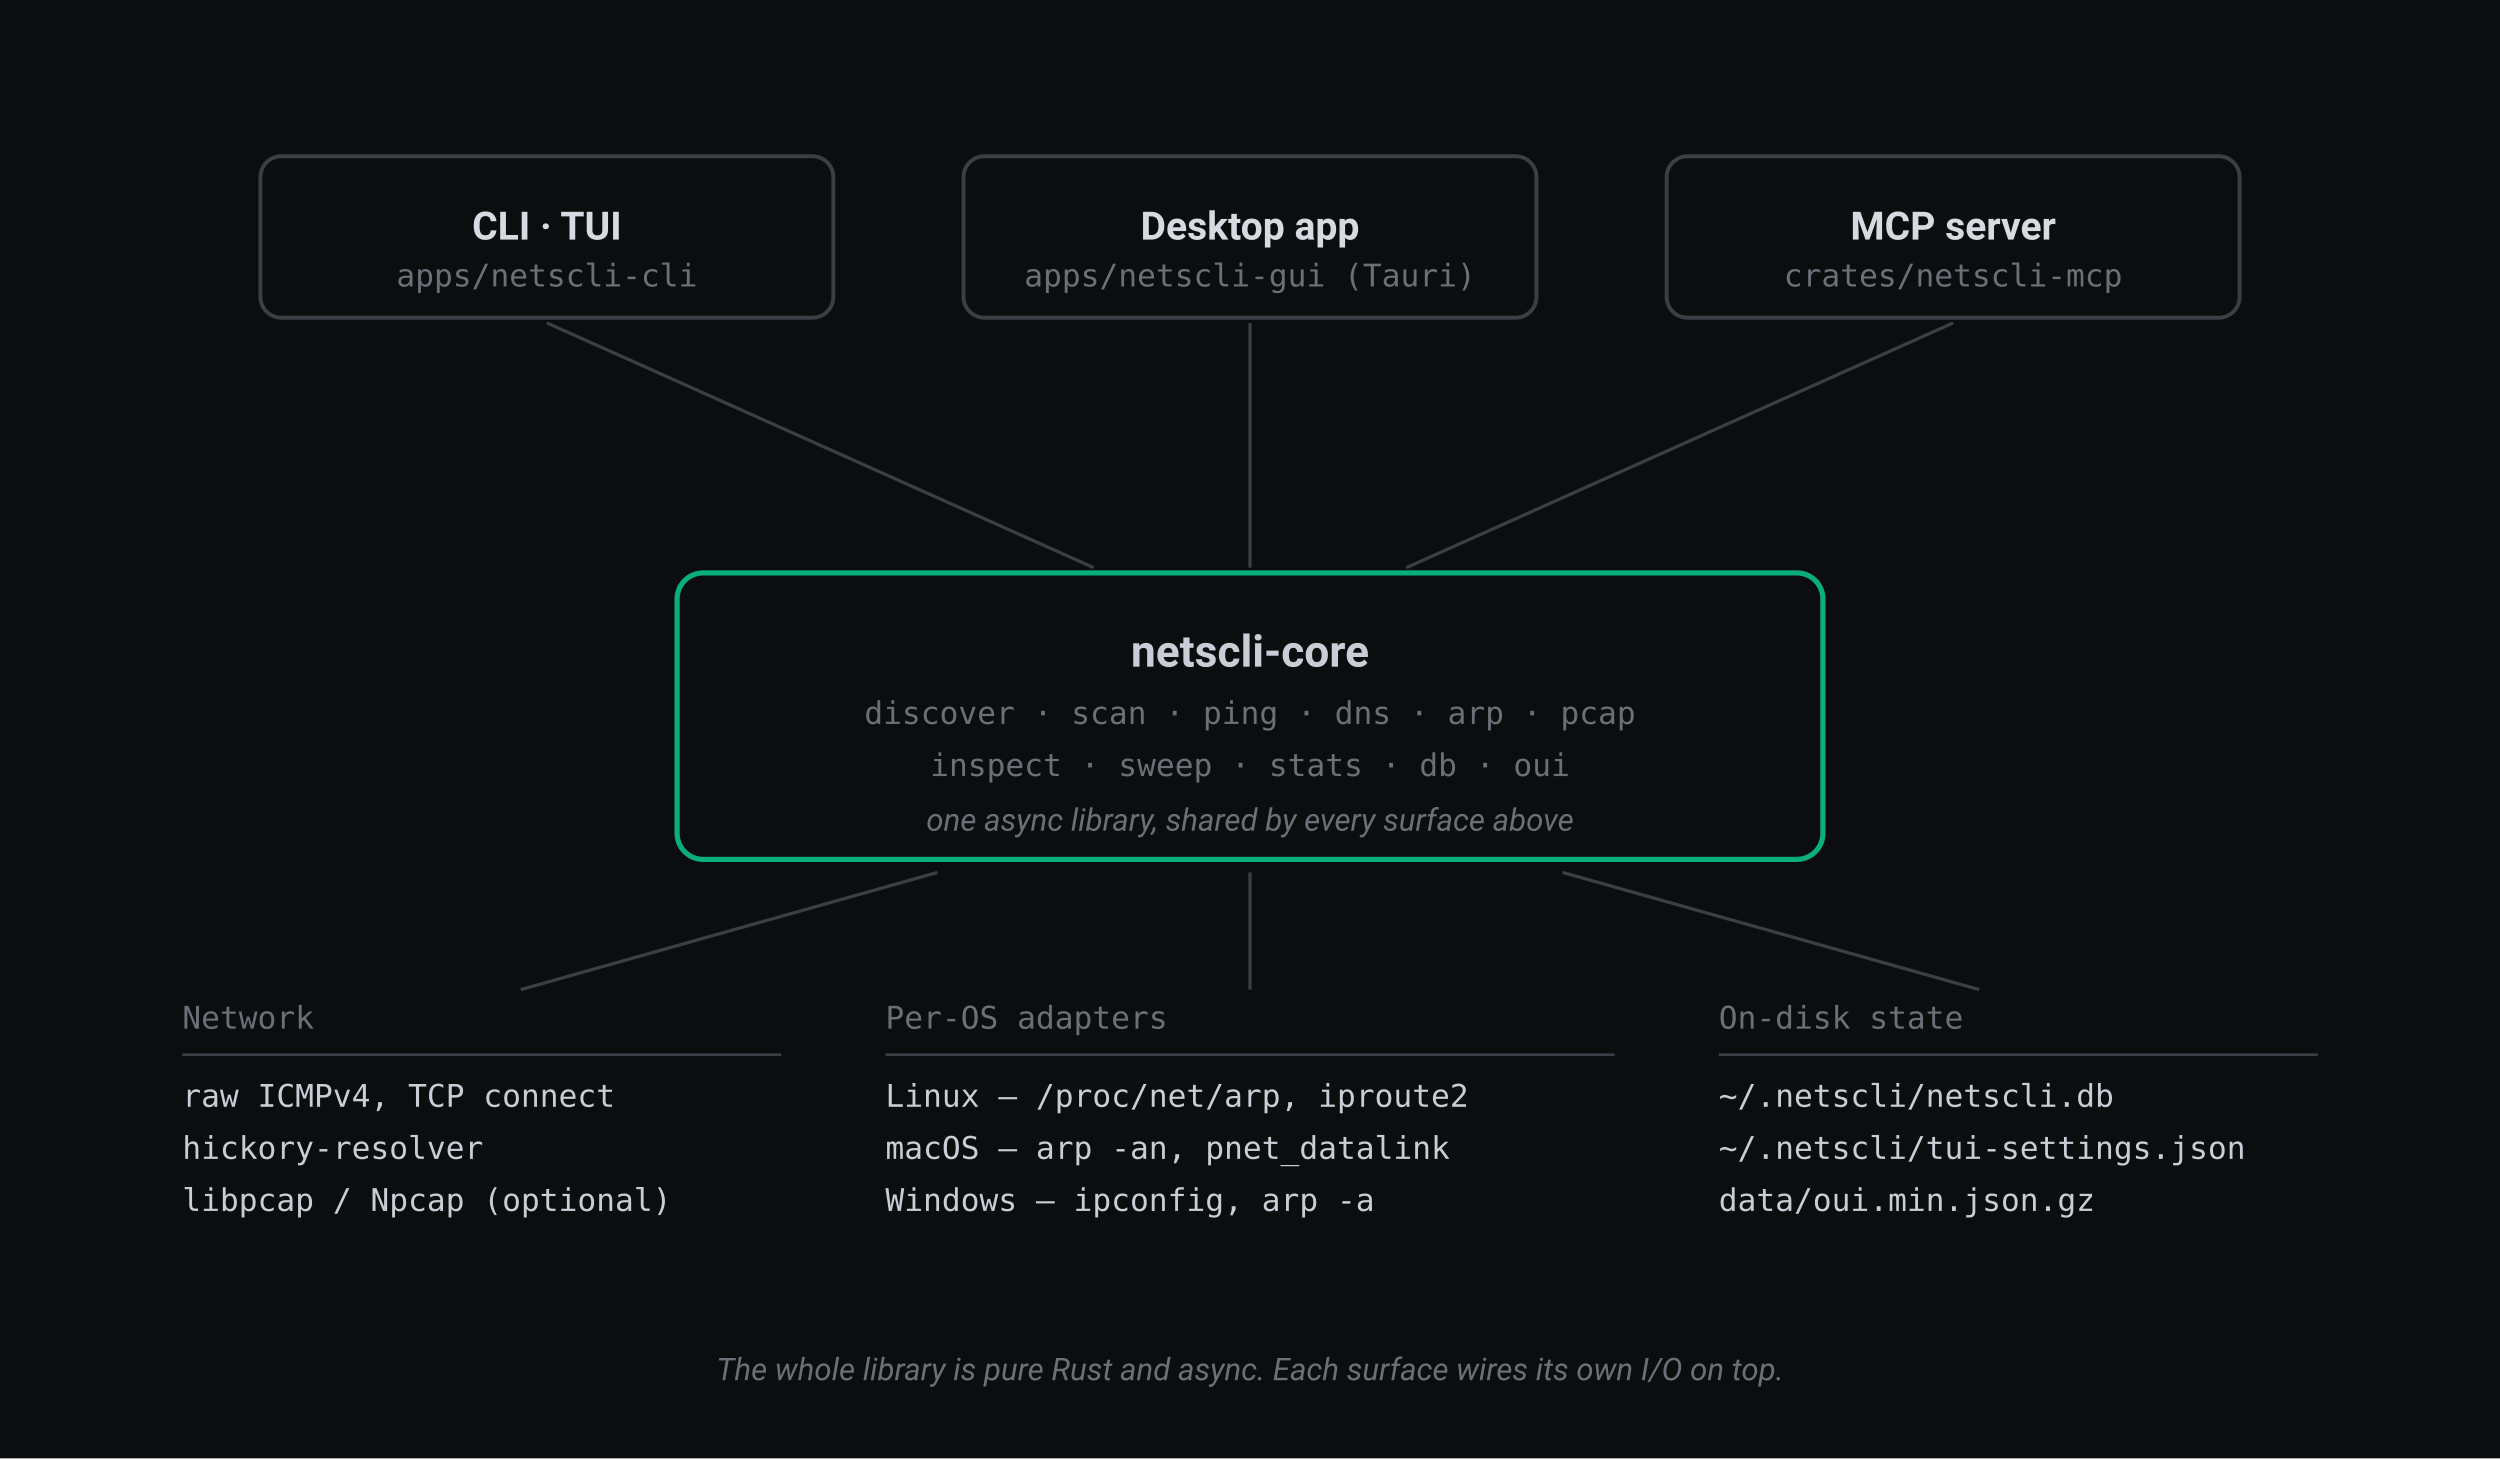
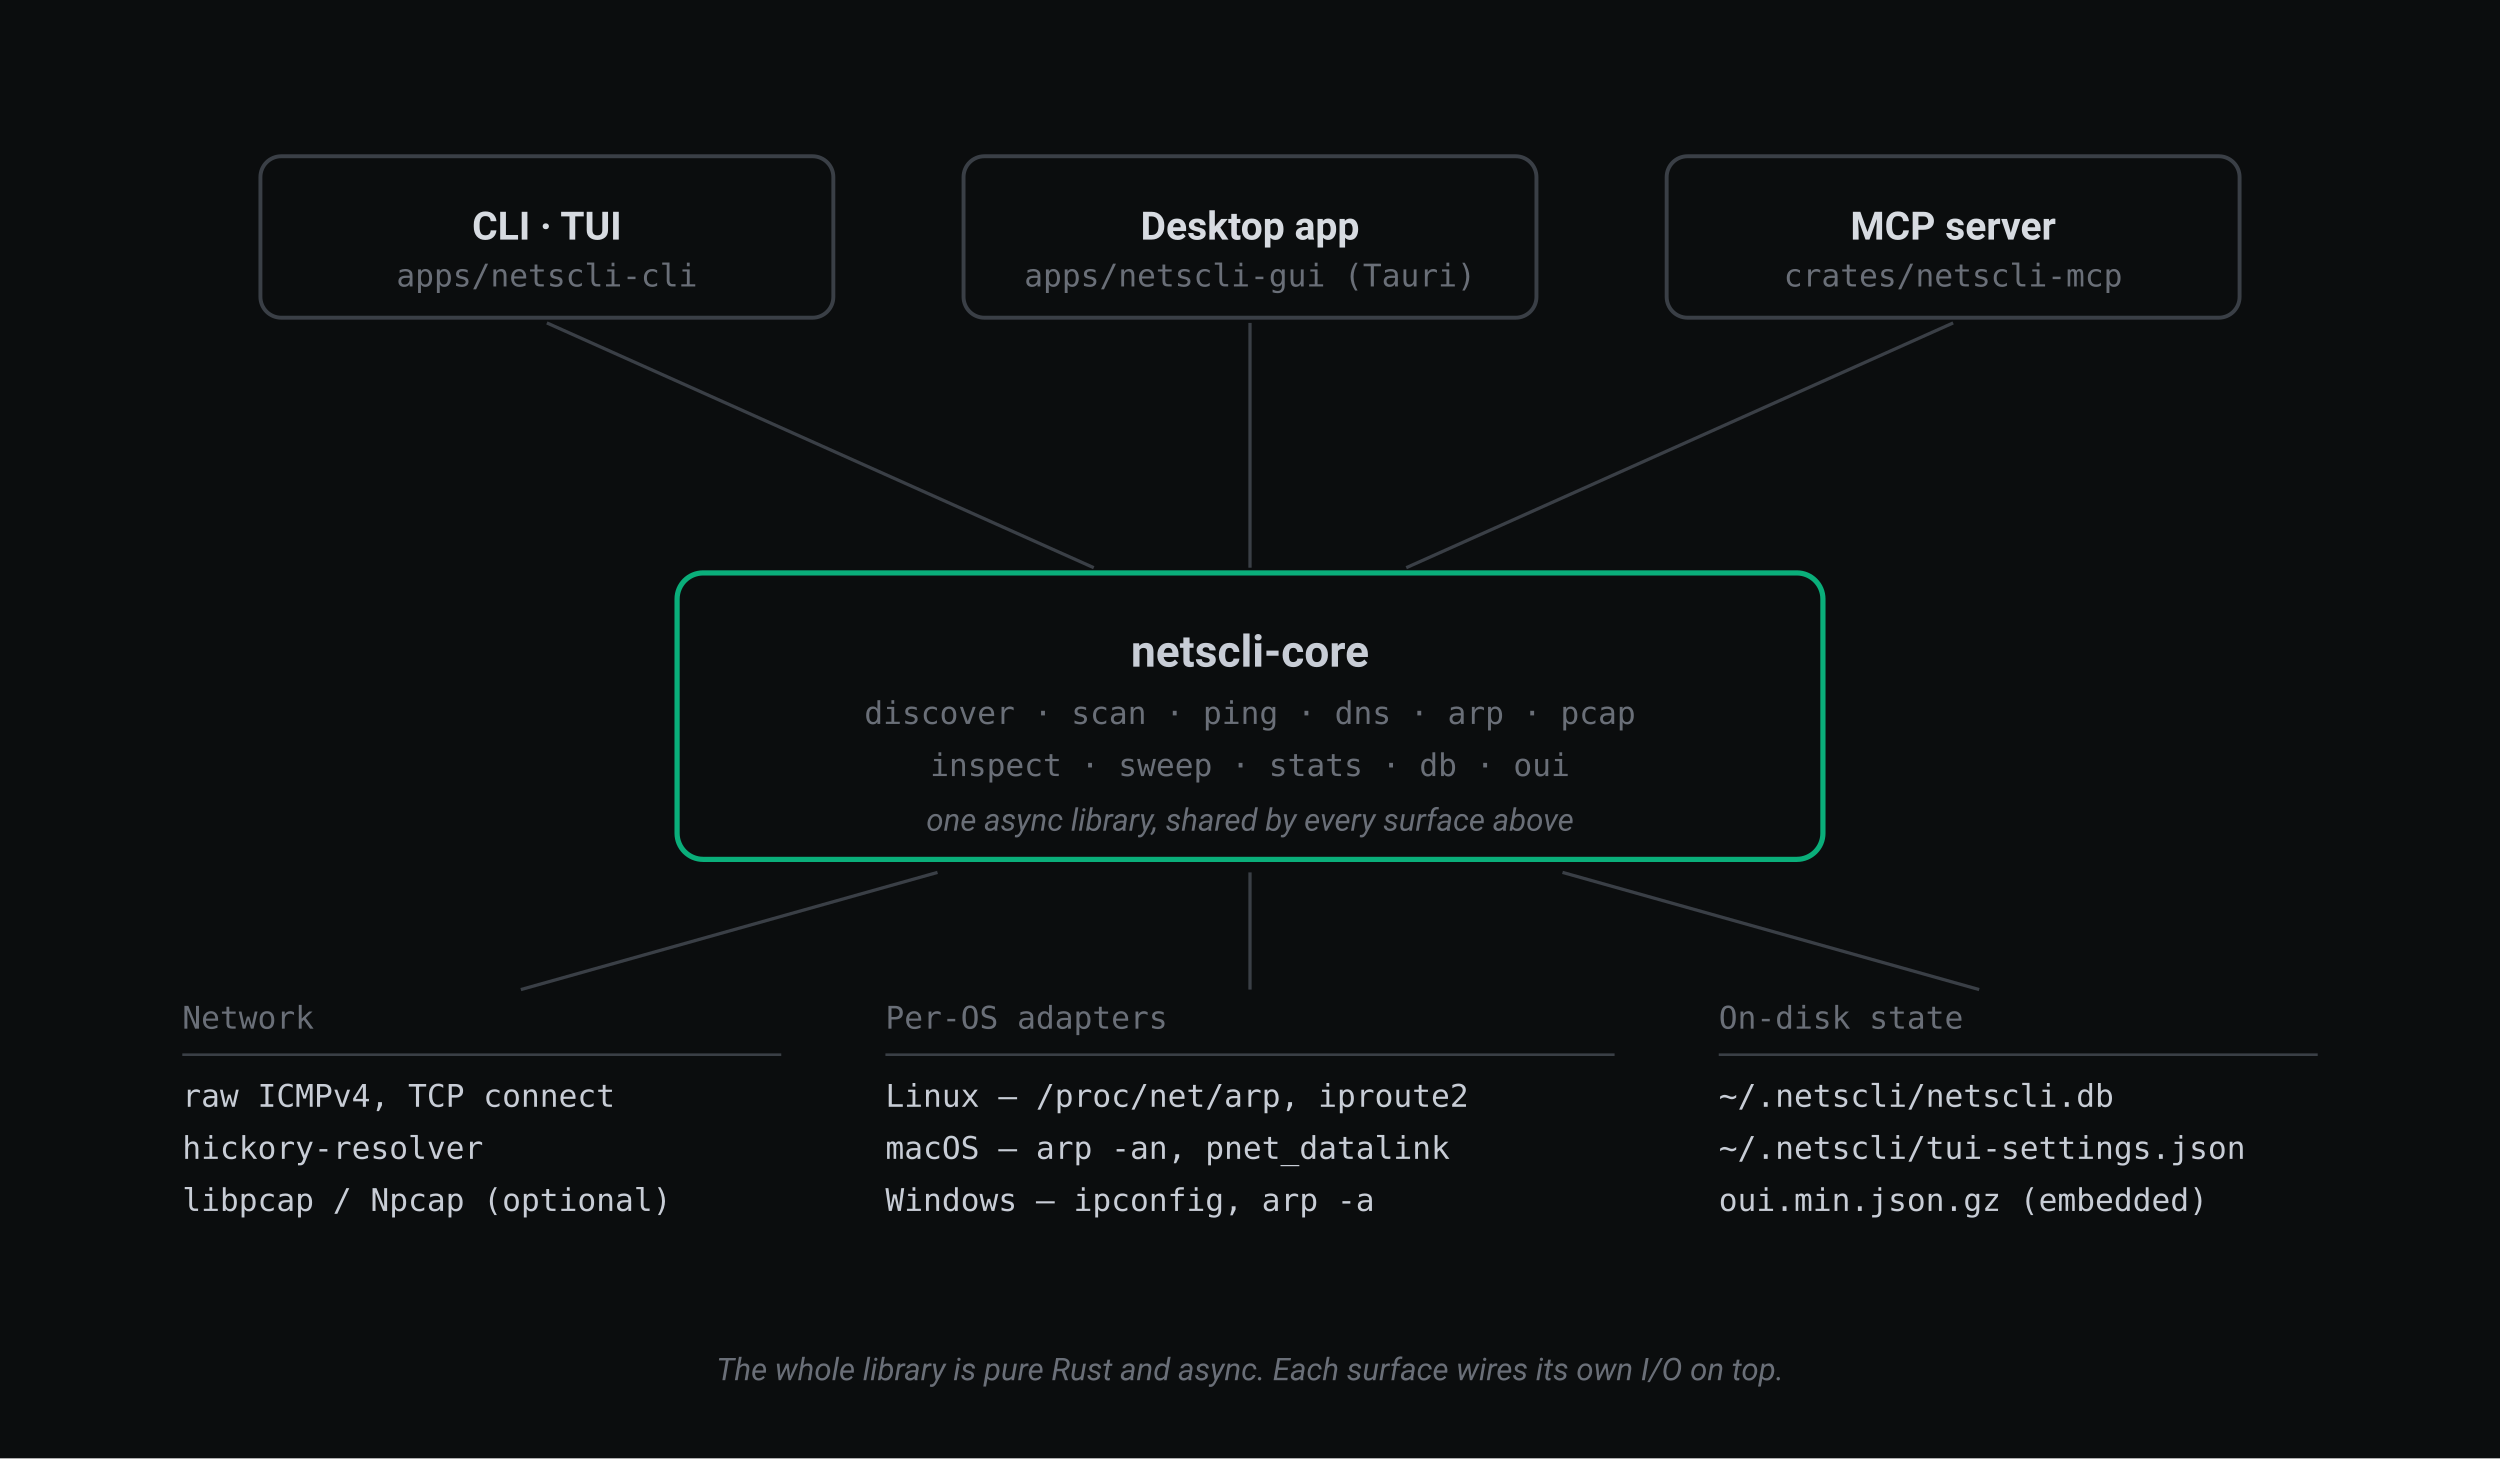
<svg xmlns="http://www.w3.org/2000/svg" width="960" height="560" viewBox="0 0 960 560" role="img" aria-label="netscli architecture overview">
  <defs>
    <style>
      .bg    { fill: #0b0d0e; }
      .box   { fill: none; stroke: #3a3f46; stroke-width: 1.5; }
      .core  { fill: none; stroke: #0aae7a; stroke-width: 2; }
      .link  { stroke: #3a3f46; stroke-width: 1.25; fill: none; }

      .title { fill: #d7dbe1; font: 600 15px ui-sans-serif, system-ui, -apple-system, "Segoe UI", Roboto, Arial, sans-serif; }
      .sub   { fill: #6a6f78; font: 12px ui-monospace, "SF Mono", Menlo, Consolas, monospace; }
      .note  { fill: #6a6f78; font: italic 12px ui-sans-serif, system-ui, -apple-system, "Segoe UI", Roboto, Arial, sans-serif; }
      .core-title { fill: #c8cdd6; font: 700 17px ui-sans-serif, system-ui, -apple-system, "Segoe UI", Roboto, Arial, sans-serif; }
      .core-sub   { fill: #6a6f78; font: 12px ui-monospace, "SF Mono", Menlo, Consolas, monospace; }
    </style>
  </defs>
  <rect class="bg" x="0" y="0" width="960" height="560" />
  <rect class="box" x="100" y="60" width="220" height="62" rx="8" />
  <text class="title" x="210" y="92" text-anchor="middle">CLI  ·  TUI</text>
  <text class="sub" x="210" y="110" text-anchor="middle">apps/netscli-cli</text>
  <rect class="box" x="370" y="60" width="220" height="62" rx="8" />
  <text class="title" x="480" y="92" text-anchor="middle">Desktop app</text>
  <text class="sub" x="480" y="110" text-anchor="middle">apps/netscli-gui  (Tauri)</text>
  <rect class="box" x="640" y="60" width="220" height="62" rx="8" />
  <text class="title" x="750" y="92" text-anchor="middle">MCP server</text>
  <text class="sub" x="750" y="110" text-anchor="middle">crates/netscli-mcp</text>
  <rect class="core" x="260" y="220" width="440" height="110" rx="10" />
  <text class="core-title" x="480" y="256" text-anchor="middle">netscli-core</text>
  <text class="core-sub" x="480" y="278" text-anchor="middle">discover · scan · ping · dns · arp · pcap</text>
  <text class="core-sub" x="480" y="298" text-anchor="middle">inspect · sweep · stats · db · oui</text>
  <text class="note" x="480" y="319" text-anchor="middle">one async library, shared by every surface above</text>
  <path class="link" d="M210 124 L 420 218" />
  <path class="link" d="M480 124 L 480 218" />
  <path class="link" d="M750 124 L 540 218" />
  <text class="sub" x="70" y="395">Network</text>
  <line x1="70" y1="405" x2="300" y2="405" stroke="#3a3f46" stroke-width="1" />
  <text class="sub" x="70" y="425" style="fill:#c8cdd6">raw ICMPv4, TCP connect</text>
  <text class="sub" x="70" y="445" style="fill:#c8cdd6">hickory-resolver</text>
  <text class="sub" x="70" y="465" style="fill:#c8cdd6">libpcap / Npcap (optional)</text>
  <text class="sub" x="340" y="395">Per-OS adapters</text>
  <line x1="340" y1="405" x2="620" y2="405" stroke="#3a3f46" stroke-width="1" />
  <text class="sub" x="340" y="425" style="fill:#c8cdd6">Linux — /proc/net/arp, iproute2</text>
  <text class="sub" x="340" y="445" style="fill:#c8cdd6">macOS — arp -an, pnet_datalink</text>
  <text class="sub" x="340" y="465" style="fill:#c8cdd6">Windows — ipconfig, arp -a</text>
  <text class="sub" x="660" y="395">On-disk state</text>
  <line x1="660" y1="405" x2="890" y2="405" stroke="#3a3f46" stroke-width="1" />
  <text class="sub" x="660" y="425" style="fill:#c8cdd6">~/.netscli/netscli.db</text>
  <text class="sub" x="660" y="445" style="fill:#c8cdd6">~/.netscli/tui-settings.json</text>
-   <text class="sub" x="660" y="465" style="fill:#c8cdd6">data/oui.min.json.gz</text>
+   <text class="sub" x="660" y="465" style="fill:#c8cdd6">oui.min.json.gz (embedded)</text>
  <path class="link" d="M360 335 L 200 380" />
  <path class="link" d="M480 335 L 480 380" />
  <path class="link" d="M600 335 L 760 380" />
  <text class="note" x="480" y="530" text-anchor="middle">
    The whole library is pure Rust and async. Each surface wires its own I/O on top.
  </text>
</svg>
